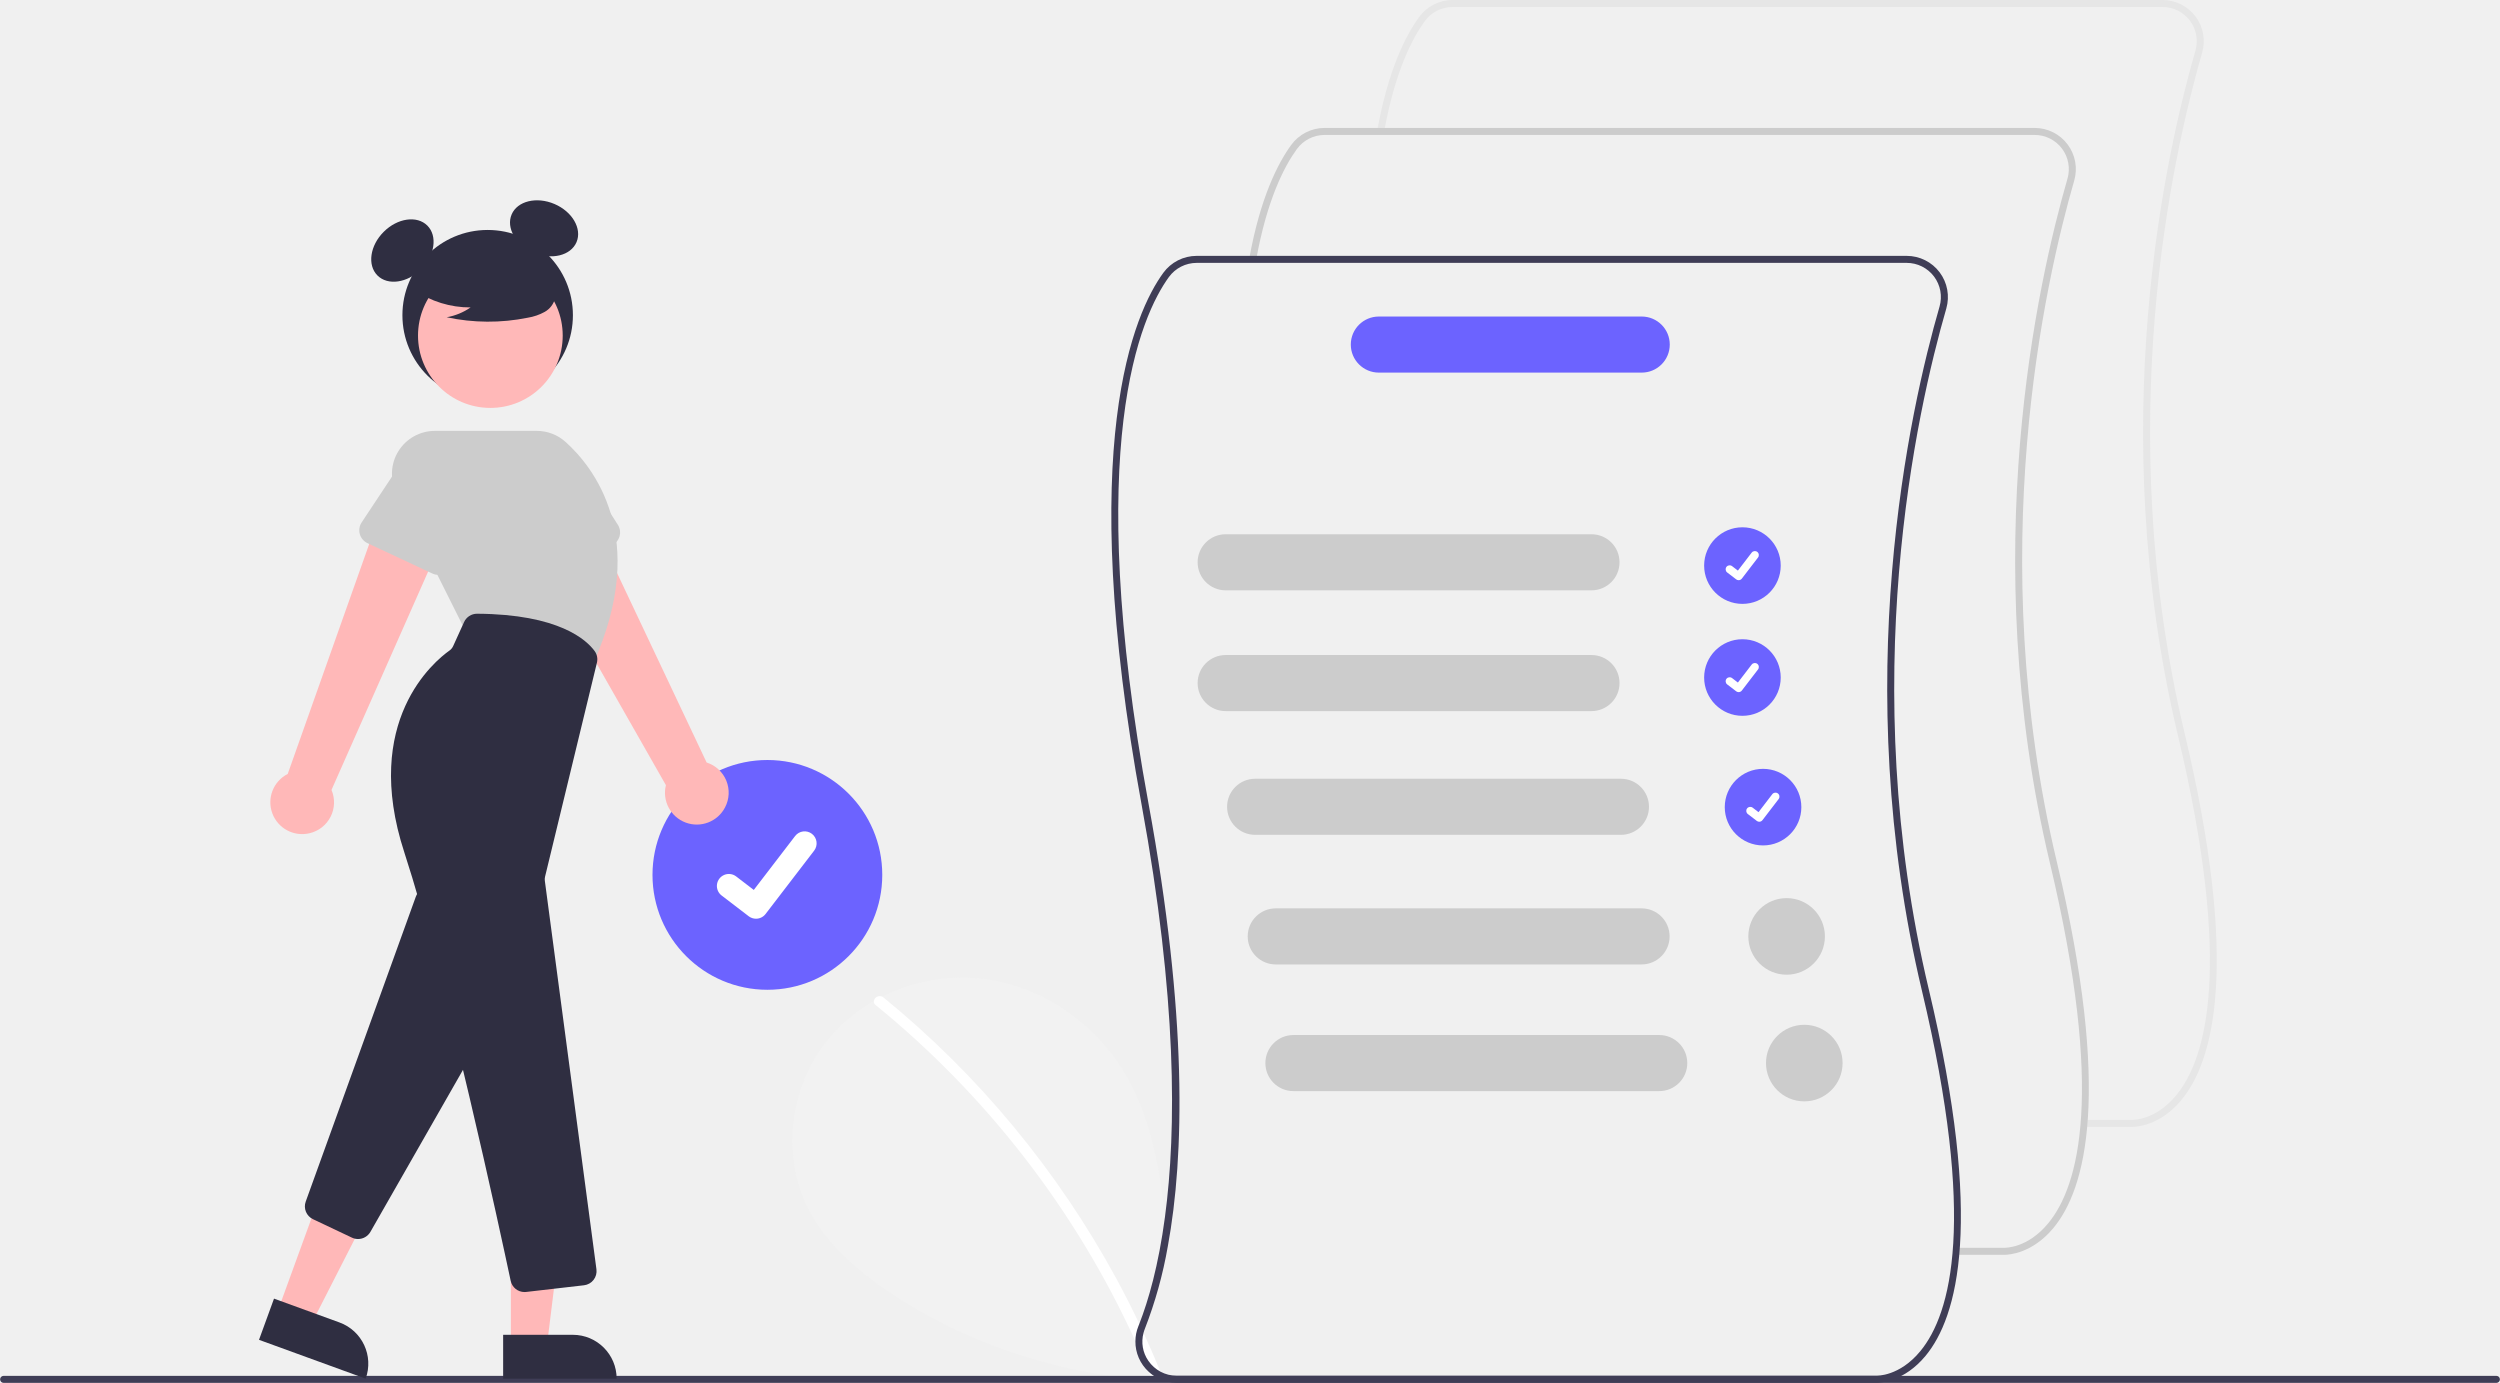
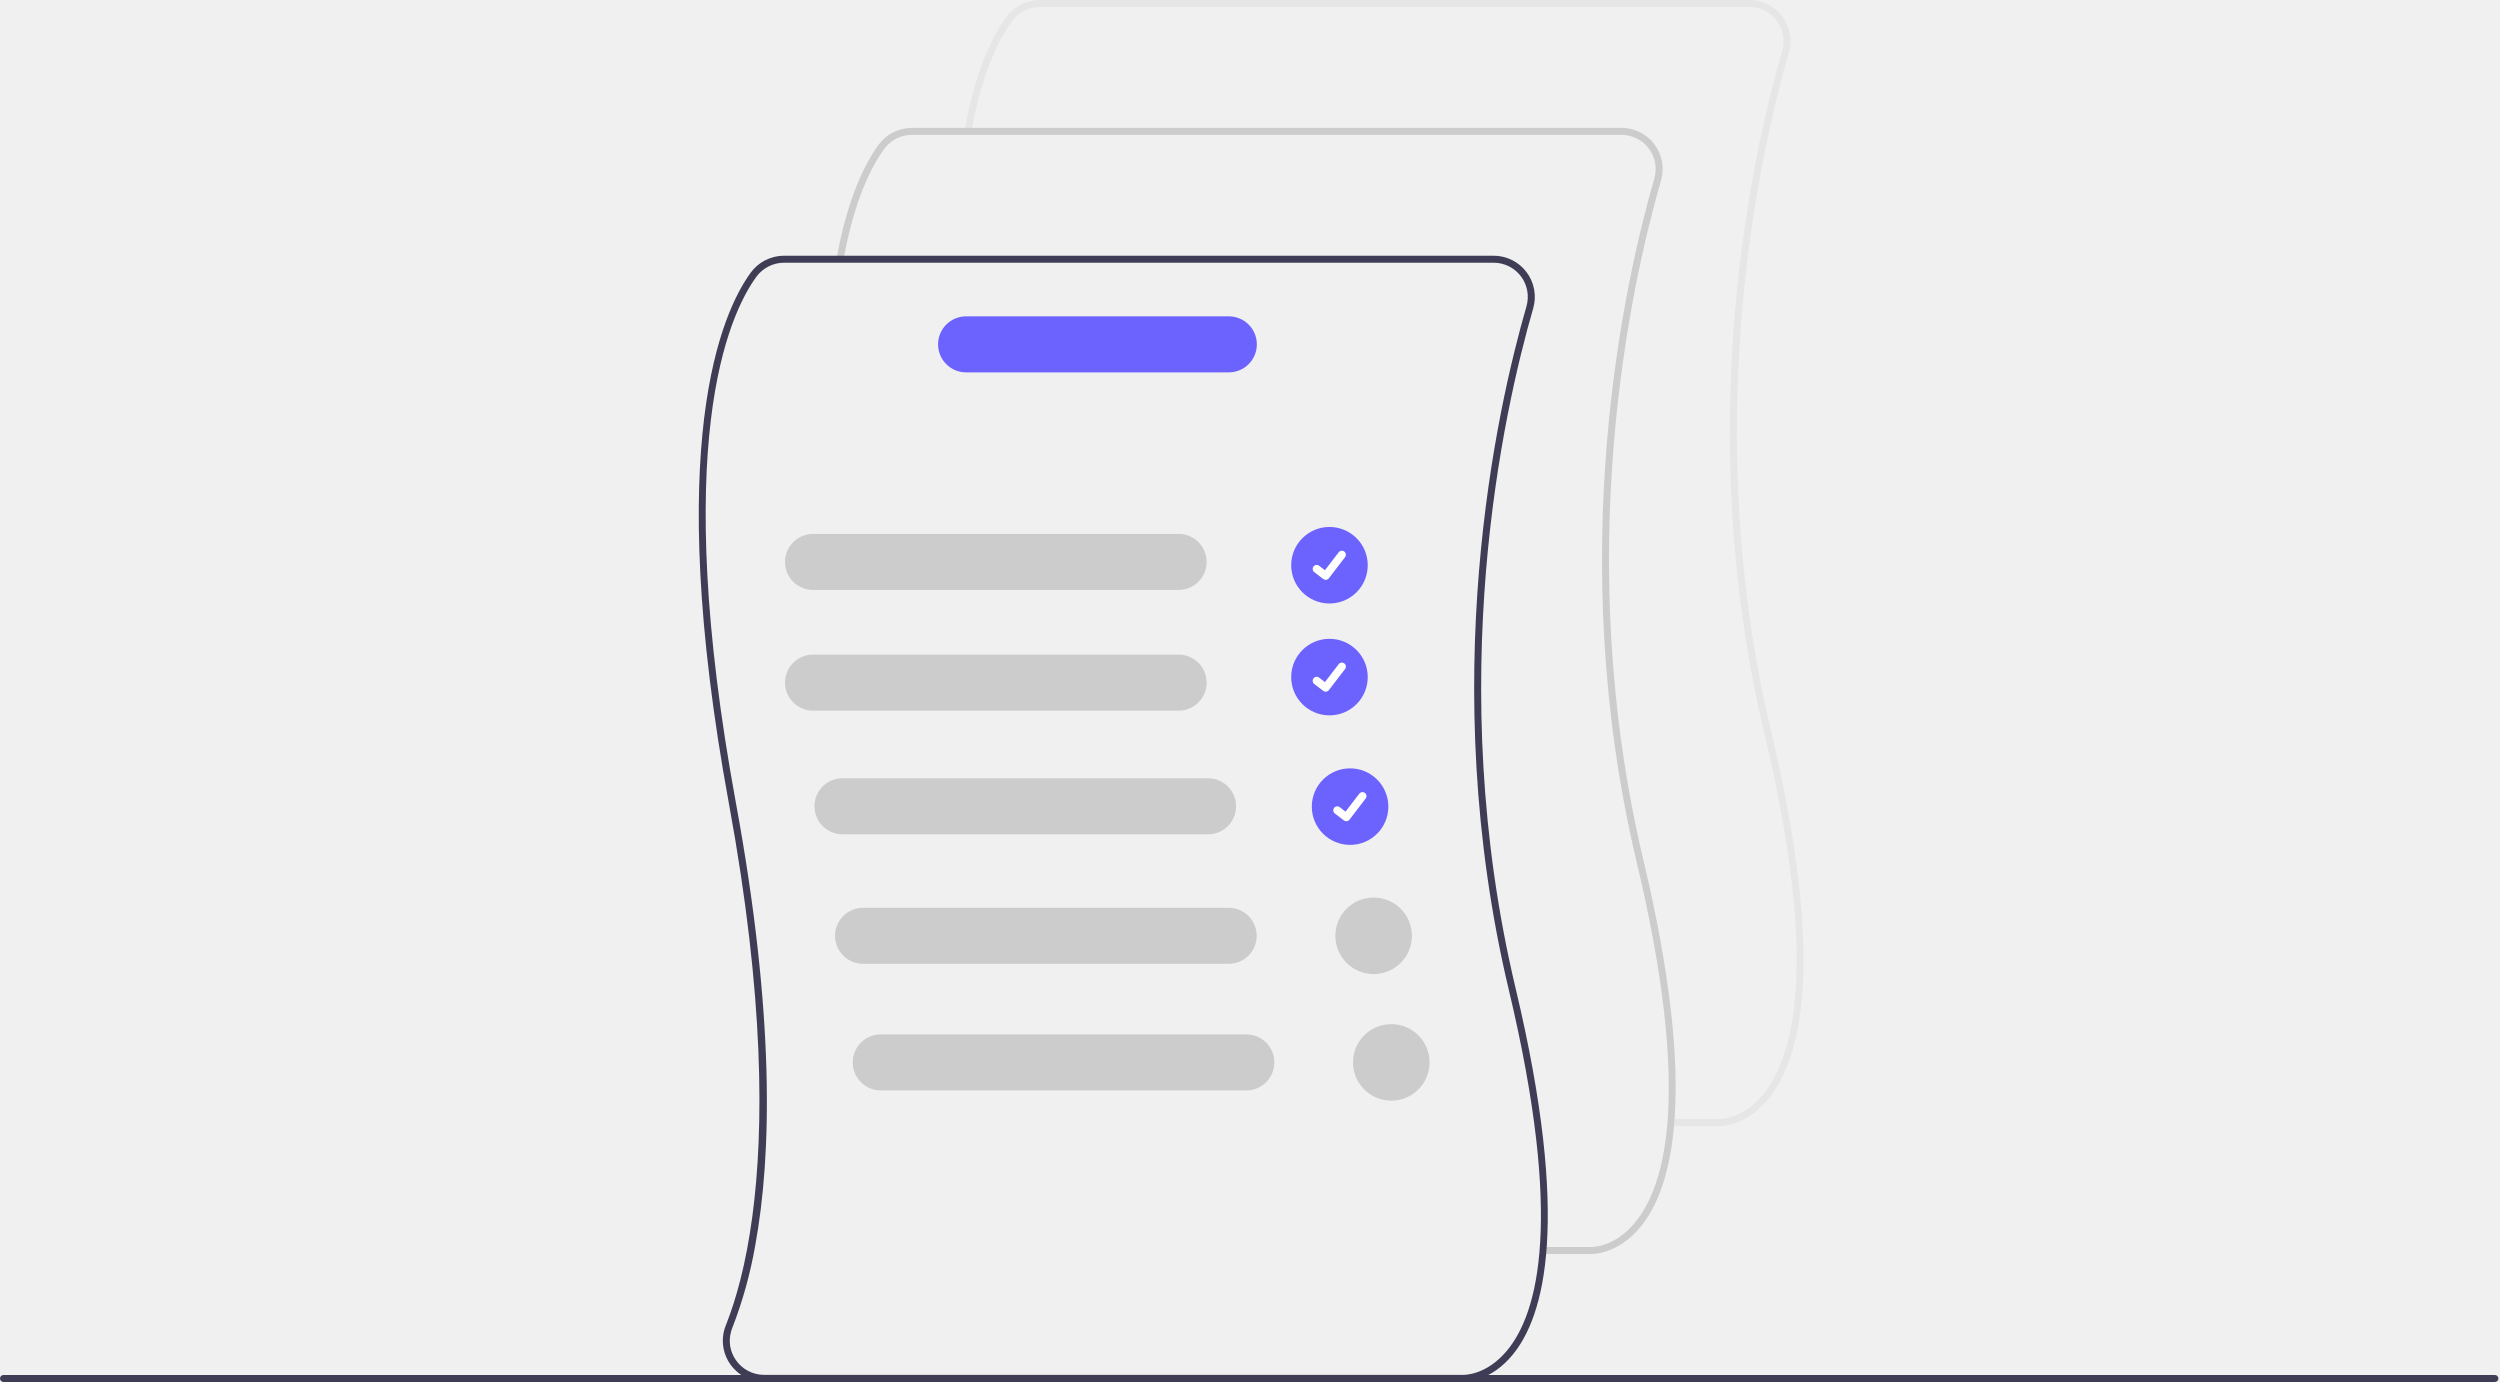
- <svg xmlns="http://www.w3.org/2000/svg" data-name="Layer 1" width="848.675" height="469.443" viewBox="0 0 848.675 469.443">
-   <path d="M612.366,682.319a207.534,207.534,0,0,1-40.54,1.96c-32.66-1.65-64.78-11.15-92.23-29.01-12.17-7.92-23.78-17.65-30.08-30.72-8.55-17.75-5.56-40.22,6.65-55.68a56.015,56.015,0,0,1,16.14-13.77c.92-.52,1.86-1.02,2.81-1.5a60.557,60.557,0,0,1,33.48-6.13c19.58,2.14,37.65,14.1,48.09,30.81,9.3,14.9,12.54,32.48,14.45,50.1.36,3.32.67,6.65.97,9.96a146.38,146.38,0,0,1-7.81,28.06,9.811,9.811,0,0,0-.44,1.36q3,6.51,5.71,13.14a11.557,11.557,0,0,0,5.53,1.4h37.19Z" transform="translate(-175.6623 -215.2787)" fill="#f2f2f2" />
-   <path d="M568.795,683.169a2.033,2.033,0,0,1-2.7-1.06c-.16-.38-.31-.76-.47-1.14q-2.16-5.25-4.53-10.4a316.784,316.784,0,0,0-88.17-114.1,1.478,1.478,0,0,1-.62-1.37,2.032,2.032,0,0,1,2.81-1.5,1.927,1.927,0,0,1,.42.26,317.52,317.52,0,0,1,44.26,43.95,322.504,322.504,0,0,1,34.91,51.66q4.065,7.5,7.72,15.21c.48,1.02.96,2.05,1.43,3.08q3,6.51,5.71,13.14c.03.07.06.15.09.22A1.48,1.48,0,0,1,568.795,683.169Z" transform="translate(-175.6623 -215.2787)" fill="#fff" />
-   <circle cx="260.503" cy="297" r="39" fill="#6c63ff" />
-   <path d="M432.3,527.156a4.045,4.045,0,0,1-2.434-.808l-.044-.033-9.165-7.017a4.072,4.072,0,1,1,4.953-6.464l5.937,4.552,14.029-18.296a4.072,4.072,0,0,1,5.709-.754l-.087.118.089-.117a4.076,4.076,0,0,1,.754,5.709l-16.502,21.52A4.074,4.074,0,0,1,432.3,527.156Z" transform="translate(-175.6623 -215.2787)" fill="#fff" />
-   <path d="M1023.147,684.721H176.853a1.191,1.191,0,0,1,0-2.381h846.294a1.191,1.191,0,0,1,0,2.381Z" transform="translate(-175.6623 -215.2787)" fill="#3f3d56" />
-   <circle cx="165.546" cy="107.005" r="28.94" fill="#2f2e41" />
-   <ellipse cx="312.268" cy="300.329" rx="11.975" ry="8.981" transform="translate(-296.5657 93.49262) rotate(-45)" fill="#2f2e41" />
-   <ellipse cx="360.359" cy="292.785" rx="8.981" ry="11.975" transform="translate(-226.111 293.8836) rotate(-66.86956)" fill="#2f2e41" />
-   <path d="M421.794,489.366A10.743,10.743,0,0,0,415.541,474.126l-41.816-88.459L354.597,399.08l47.119,82.735a10.801,10.801,0,0,0,20.078,7.551Z" transform="translate(-175.6623 -215.2787)" fill="#ffb8b8" />
-   <path d="M383.314,400.425l-22.209,9.931a4.817,4.817,0,0,1-6.604-3.096l-6.549-23.353a13.377,13.377,0,0,1,24.456-10.85l13.001,20.382a4.817,4.817,0,0,1-2.095,6.986Z" transform="translate(-175.6623 -215.2787)" fill="#ccc" />
-   <path d="M280.747,498.136a10.743,10.743,0,0,0,7.445-14.694l39.602-89.472-22.655-5.706L273.335,478.006a10.801,10.801,0,0,0,7.412,20.13Z" transform="translate(-175.6623 -215.2787)" fill="#ffb8b8" />
-   <polygon points="94.289 445.033 105.809 449.227 127.47 406.789 110.467 400.599 94.289 445.033" fill="#ffb8b8" />
-   <path d="M264.972,662.263h38.531a0,0,0,0,1,0,0v14.887a0,0,0,0,1,0,0H279.859A14.887,14.887,0,0,1,264.972,662.263v0A0,0,0,0,1,264.972,662.263Z" transform="translate(146.5349 1180.966) rotate(-159.9935)" fill="#2f2e41" />
-   <path d="M297.2,635.89a4.774,4.774,0,0,1-2.044-.459l-13.239-6.271a4.799,4.799,0,0,1-2.469-5.99L316.812,519.702a4.817,4.817,0,0,1,8.661-.841l19.762,32.937a4.822,4.822,0,0,1,.052,4.868l-43.887,76.802A4.84,4.84,0,0,1,297.2,635.89Z" transform="translate(-175.6623 -215.2787)" fill="#2f2e41" />
-   <circle cx="166.464" cy="113.913" r="24.561" fill="#ffb8b8" />
-   <path d="M376.873,440.862,333.385,428.902l-23.13-46.259A14.576,14.576,0,0,1,323.293,361.549h34.599a14.557,14.557,0,0,1,9.73,3.721c9.281,8.315,28.781,32.285,9.439,75.173Z" transform="translate(-175.6623 -215.2787)" fill="#ccc" />
-   <path d="M322.433,409.971l-22.033-10.314a4.817,4.817,0,0,1-1.974-7.022l13.39-20.223a13.377,13.377,0,0,1,24.198,11.413l-6.924,23.163a4.817,4.817,0,0,1-6.657,2.982Z" transform="translate(-175.6623 -215.2787)" fill="#ccc" />
-   <polygon points="173.428 456.629 185.687 456.629 191.52 409.341 173.425 409.342 173.428 456.629" fill="#ffb8b8" />
-   <path d="M346.463,668.404h38.531a0,0,0,0,1,0,0v14.887a0,0,0,0,1,0,0H361.35A14.887,14.887,0,0,1,346.463,668.404v0A0,0,0,0,1,346.463,668.404Z" transform="translate(555.8252 1136.4) rotate(179.9974)" fill="#2f2e41" />
-   <path d="M353.719,653.888a4.791,4.791,0,0,1-4.698-3.814c-3.524-16.604-21.826-101.651-36.111-145.459-14.534-44.57,10.218-64.872,15.328-68.489a3.763,3.763,0,0,0,1.253-1.513l3.712-8.166a4.834,4.834,0,0,1,4.397-2.827h.03c27.829.166,37.184,8.939,39.914,12.703a4.761,4.761,0,0,1,.754,3.926l-17.608,72.645a3.75,3.75,0,0,0-.073,1.377L378.136,646.171a4.818,4.818,0,0,1-4.223,5.42l-19.629,2.264A4.923,4.923,0,0,1,353.719,653.888Z" transform="translate(-175.6623 -215.2787)" fill="#2f2e41" />
-   <path d="M316.318,313.743a33.405,33.405,0,0,0,19.091,5.9,20.471,20.471,0,0,1-8.114,3.338,67.359,67.359,0,0,0,27.514.155,17.807,17.807,0,0,0,5.76-1.978,7.289,7.289,0,0,0,3.555-4.755c.604-3.449-2.083-6.582-4.876-8.693A35.967,35.967,0,0,0,329.024,301.67c-3.376.873-6.759,2.347-8.951,5.059s-2.843,6.891-.753,9.684Z" transform="translate(-175.6623 -215.2787)" fill="#2f2e41" />
-   <circle cx="591.503" cy="192" r="13" fill="#6c63ff" />
-   <path d="M765.877,412.238a1.348,1.348,0,0,1-.811-.269l-.015-.011-3.055-2.339a1.357,1.357,0,1,1,1.651-2.155l1.979,1.517,4.676-6.099a1.357,1.357,0,0,1,1.903-.251l-.029.039.03-.039a1.359,1.359,0,0,1,.251,1.903l-5.501,7.173A1.358,1.358,0,0,1,765.877,412.238Z" transform="translate(-175.6623 -215.2787)" fill="#fff" />
-   <circle cx="591.503" cy="230" r="13" fill="#6c63ff" />
-   <path d="M765.877,450.238a1.348,1.348,0,0,1-.811-.269l-.015-.011-3.055-2.339a1.357,1.357,0,1,1,1.651-2.155l1.979,1.517,4.676-6.099a1.357,1.357,0,0,1,1.903-.251l-.029.039.03-.039a1.359,1.359,0,0,1,.251,1.903l-5.501,7.173A1.358,1.358,0,0,1,765.877,450.238Z" transform="translate(-175.6623 -215.2787)" fill="#fff" />
-   <circle cx="598.503" cy="274" r="13" fill="#6c63ff" />
-   <path d="M772.877,494.238a1.348,1.348,0,0,1-.811-.269l-.015-.011-3.055-2.339a1.357,1.357,0,1,1,1.651-2.155l1.979,1.517,4.676-6.099a1.357,1.357,0,0,1,1.903-.251l-.029.039.03-.039a1.359,1.359,0,0,1,.251,1.903l-5.501,7.173A1.358,1.358,0,0,1,772.877,494.238Z" transform="translate(-175.6623 -215.2787)" fill="#fff" />
-   <path d="M899.521,597.818c-.135,0-.22-.003-.249-.005l-16.14.002v-2.38h16.198c.375.013,8.027.229,15.076-8.325,10.506-12.749,19.133-44.31.573-122.264-24.957-104.821-4.142-197.424,5.966-232.372a11.604,11.604,0,0,0-11.164-14.816H668.747a11.656,11.656,0,0,0-9.399,4.784c-4.282,5.89-10.158,17.205-13.835,37.665l-2.342-.421c3.757-20.904,9.824-32.552,14.252-38.643a14.041,14.041,0,0,1,11.324-5.765H909.781a13.984,13.984,0,0,1,13.451,17.856c-10.056,34.767-30.763,126.89-5.937,231.16,18.821,79.051,9.773,111.295-1.131,124.425C908.971,597.379,901.046,597.818,899.521,597.818Z" transform="translate(-175.6623 -215.2787)" fill="#e6e6e6" />
-   <path d="M856.092,641.248c-.135,0-.22-.003-.249-.005l-16.14.002v-2.38h16.198c.377.012,8.027.229,15.076-8.325,10.506-12.749,19.133-44.31.573-122.264-24.957-104.821-4.142-197.424,5.966-232.372a11.604,11.604,0,0,0-11.164-14.816H625.317a11.656,11.656,0,0,0-9.399,4.784c-4.282,5.89-10.158,17.205-13.835,37.665l-2.342-.421c3.757-20.904,9.824-32.552,14.252-38.643a14.041,14.041,0,0,1,11.324-5.765H866.352a13.984,13.984,0,0,1,13.451,17.856c-10.056,34.767-30.763,126.89-5.937,231.16,18.821,79.051,9.773,111.295-1.131,124.425C865.542,640.809,857.617,641.248,856.092,641.248Z" transform="translate(-175.6623 -215.2787)" fill="#ccc" />
-   <path d="M830.435,551.159c-24.83-104.27-4.12-196.4,5.94-231.16a13.994,13.994,0,0,0-13.45-17.86H581.886a14.031,14.031,0,0,0-11.32,5.76c-9.73,13.38-29.92,57.75-7.37,180.52,12.06,65.68,11.88,110.46,7.94,139.96-2.21,16.61-5.62,28.37-8.71,36.3l-.33.84a13.639,13.639,0,0,0-1,5.05,13.834,13.834,0,0,0,4.53,10.4,13.243,13.243,0,0,0,3.17,2.2,13.412,13.412,0,0,0,3.03,1.11,13.676,13.676,0,0,0,3.27.39H812.415c.03,0,.11.01.25.01,1.52,0,9.45-.44,16.64-9.1C840.205,662.449,849.255,630.209,830.435,551.159Zm-2.89,122.81c-7.05,8.56-14.7,8.34-15.07,8.33H575.096a11.636,11.636,0,0,1-9.63-5.11,11.367,11.367,0,0,1-1.61-9.43,9.811,9.811,0,0,1,.44-1.36,146.38,146.38,0,0,0,7.81-28.06c5.64-30.75,6.69-78.2-6.57-150.35-22.38-121.86-2.59-165.56,6.95-178.69a11.681,11.681,0,0,1,9.4-4.78H822.925a11.604,11.604,0,0,1,11.16,14.81c-10.11,34.95-30.92,127.56-5.96,232.38C846.685,629.659,838.055,661.219,827.545,673.969Z" transform="translate(-175.6623 -215.2787)" fill="#3f3d56" />
-   <path d="M715.925,415.679h-124.186a9.519,9.519,0,1,1,0-19.038h124.186a9.519,9.519,0,1,1,0,19.038Z" transform="translate(-175.6623 -215.2787)" fill="#ccc" />
-   <path d="M715.925,456.679h-124.186a9.519,9.519,0,1,1,0-19.038h124.186a9.519,9.519,0,1,1,0,19.038Z" transform="translate(-175.6623 -215.2787)" fill="#ccc" />
-   <path d="M725.925,498.679h-124.186a9.519,9.519,0,1,1,0-19.038h124.186a9.519,9.519,0,1,1,0,19.038Z" transform="translate(-175.6623 -215.2787)" fill="#ccc" />
-   <path d="M732.925,542.679h-124.186a9.519,9.519,0,1,1,0-19.038h124.186a9.519,9.519,0,1,1,0,19.038Z" transform="translate(-175.6623 -215.2787)" fill="#ccc" />
-   <path d="M732.977,341.769h-89.239a9.519,9.519,0,1,1,0-19.038h89.239a9.519,9.519,0,1,1,0,19.038Z" transform="translate(-175.6623 -215.2787)" fill="#6c63ff" />
-   <circle cx="606.503" cy="317.882" r="13" fill="#ccc" />
-   <path d="M738.925,585.679h-124.186a9.519,9.519,0,1,1,0-19.038h124.186a9.519,9.519,0,1,1,0,19.038Z" transform="translate(-175.6623 -215.2787)" fill="#ccc" />
-   <circle cx="612.503" cy="360.882" r="13" fill="#ccc" />
+ <svg xmlns="http://www.w3.org/2000/svg" width="644" height="356" viewBox="0 0 644 356" fill="none">
+   <g clip-path="url(#clip0_1_2)">
+     <path d="M642.687 356H0.903C0.664 355.999 0.435 355.904 0.266 355.735C0.097 355.565 0.003 355.336 0.003 355.097C0.003 354.858 0.097 354.629 0.266 354.46C0.435 354.29 0.664 354.195 0.903 354.194H642.687C642.926 354.195 643.155 354.29 643.323 354.46C643.492 354.629 643.587 354.858 643.587 355.097C643.587 355.336 643.492 355.565 643.323 355.735C643.155 355.904 642.926 355.999 642.687 356V356Z" fill="#3F3D56" />
+     <path d="M342.471 155.461C347.916 155.461 352.329 151.047 352.329 145.602C352.329 140.158 347.916 135.744 342.471 135.744C337.026 135.744 332.612 140.158 332.612 145.602C332.612 151.047 337.026 155.461 342.471 155.461Z" fill="#6C63FF" />
+     <path d="M341.494 149.363C341.272 149.364 341.056 149.292 340.878 149.159L340.868 149.151L338.551 147.377C338.443 147.295 338.353 147.192 338.285 147.075C338.217 146.958 338.172 146.829 338.154 146.695C338.136 146.56 338.145 146.424 338.18 146.293C338.215 146.162 338.275 146.04 338.358 145.932C338.44 145.825 338.543 145.735 338.66 145.667C338.777 145.599 338.907 145.555 339.041 145.538C339.175 145.52 339.312 145.529 339.442 145.564C339.573 145.599 339.695 145.66 339.803 145.743L341.303 146.893L344.85 142.269C344.932 142.161 345.034 142.071 345.151 142.004C345.269 141.936 345.398 141.892 345.532 141.874C345.666 141.857 345.802 141.866 345.933 141.9C346.063 141.935 346.186 141.996 346.293 142.078L346.271 142.108L346.293 142.078C346.51 142.245 346.651 142.49 346.687 142.761C346.723 143.031 346.65 143.305 346.484 143.522L342.313 148.962C342.216 149.087 342.092 149.188 341.95 149.258C341.808 149.328 341.652 149.364 341.494 149.363V149.363Z" fill="white" />
+     <path d="M342.471 184.278C347.916 184.278 352.329 179.864 352.329 174.42C352.329 168.975 347.916 164.561 342.471 164.561C337.026 164.561 332.612 168.975 332.612 174.42C332.612 179.864 337.026 184.278 342.471 184.278Z" fill="#6C63FF" />
+     <path d="M341.494 178.18C341.272 178.181 341.056 178.109 340.878 177.976L340.868 177.968L338.551 176.194C338.443 176.112 338.353 176.009 338.285 175.892C338.217 175.775 338.172 175.646 338.154 175.512C338.136 175.378 338.145 175.241 338.18 175.11C338.215 174.979 338.275 174.857 338.358 174.749C338.44 174.642 338.543 174.552 338.66 174.484C338.777 174.416 338.907 174.372 339.041 174.355C339.175 174.337 339.312 174.346 339.442 174.381C339.573 174.417 339.695 174.477 339.803 174.56L341.303 175.711L344.85 171.086C344.932 170.978 345.034 170.888 345.151 170.821C345.269 170.753 345.398 170.709 345.532 170.692C345.666 170.674 345.802 170.683 345.933 170.718C346.063 170.753 346.186 170.813 346.293 170.895L346.271 170.925L346.293 170.896C346.51 171.062 346.651 171.307 346.687 171.578C346.723 171.848 346.65 172.122 346.484 172.339L342.313 177.779C342.216 177.904 342.092 178.005 341.95 178.075C341.808 178.145 341.652 178.181 341.494 178.18V178.18Z" fill="white" />
+     <path d="M347.779 217.645C353.224 217.645 357.638 213.232 357.638 207.787C357.638 202.342 353.224 197.928 347.779 197.928C342.335 197.928 337.921 202.342 337.921 207.787C337.921 213.232 342.335 217.645 347.779 217.645Z" fill="#6C63FF" />
+     <path d="M346.802 211.548C346.58 211.548 346.364 211.476 346.187 211.343L346.176 211.335L343.859 209.561C343.751 209.479 343.661 209.377 343.593 209.26C343.525 209.142 343.481 209.013 343.463 208.879C343.445 208.745 343.454 208.608 343.489 208.478C343.523 208.347 343.584 208.224 343.666 208.117C343.748 208.009 343.851 207.919 343.968 207.851C344.086 207.784 344.215 207.74 344.349 207.722C344.484 207.704 344.62 207.713 344.751 207.749C344.881 207.784 345.004 207.845 345.111 207.927L346.612 209.078L350.158 204.453C350.24 204.346 350.343 204.256 350.46 204.188C350.577 204.12 350.706 204.076 350.84 204.059C350.974 204.041 351.11 204.05 351.241 204.085C351.372 204.12 351.494 204.18 351.601 204.262L351.579 204.292L351.602 204.263C351.818 204.429 351.96 204.674 351.995 204.945C352.031 205.216 351.958 205.489 351.792 205.706L347.621 211.146C347.525 211.271 347.4 211.373 347.258 211.442C347.116 211.512 346.96 211.548 346.802 211.548V211.548Z" fill="white" />
+     <path d="M442.843 290.097C442.74 290.097 442.676 290.095 442.654 290.093L430.414 290.095V288.29H442.698C442.982 288.3 448.785 288.464 454.131 281.977C462.098 272.309 468.641 248.375 454.565 189.258C435.639 109.768 451.424 39.543 459.09 13.04C459.467 11.729 459.535 10.348 459.287 9.006C459.039 7.664 458.483 6.398 457.661 5.309C456.84 4.219 455.777 3.335 454.555 2.727C453.334 2.119 451.988 1.803 450.623 1.805H267.836C266.446 1.807 265.076 2.136 263.838 2.766C262.599 3.397 261.527 4.31 260.708 5.433C257.461 9.9 253.005 18.48 250.216 33.996L248.44 33.677C251.289 17.824 255.89 8.991 259.248 4.372C260.235 3.019 261.527 1.919 263.019 1.159C264.511 0.399 266.161 0.002 267.836 4.91152e-06H450.623C452.267 -0.002 453.89 0.379 455.361 1.112C456.833 1.845 458.114 2.911 459.104 4.224C460.093 5.538 460.763 7.063 461.062 8.68C461.36 10.297 461.279 11.961 460.823 13.541C453.198 39.907 437.494 109.768 456.321 188.841C470.594 248.789 463.733 273.241 455.463 283.198C450.009 289.765 443.999 290.097 442.843 290.097Z" fill="#E6E6E6" />
+     <path d="M409.908 323.032C409.806 323.032 409.741 323.029 409.719 323.028L397.48 323.029V321.225H409.763C410.049 321.233 415.85 321.399 421.196 314.911C429.164 305.243 435.706 281.309 421.631 222.193C402.705 142.703 418.49 72.478 426.155 45.975C426.533 44.663 426.6 43.282 426.352 41.941C426.104 40.599 425.548 39.333 424.727 38.243C423.906 37.153 422.842 36.27 421.621 35.661C420.399 35.053 419.053 34.738 417.688 34.739H234.901C233.511 34.741 232.142 35.071 230.903 35.701C229.665 36.331 228.592 37.245 227.773 38.367C224.526 42.834 220.07 51.415 217.282 66.931L215.505 66.612C218.354 50.759 222.955 41.926 226.313 37.306C227.3 35.954 228.592 34.853 230.084 34.093C231.577 33.334 233.227 32.937 234.901 32.935H417.689C419.333 32.933 420.955 33.314 422.427 34.047C423.899 34.78 425.18 35.845 426.169 37.159C427.159 38.472 427.829 39.998 428.127 41.615C428.426 43.232 428.344 44.896 427.889 46.476C420.263 72.841 404.56 142.702 423.387 221.775C437.66 281.723 430.798 306.176 422.529 316.132C417.074 322.699 411.065 323.032 409.908 323.032Z" fill="#CCCCCC" />
+     <path d="M390.451 254.713C371.622 175.641 387.327 105.774 394.956 79.414C395.41 77.834 395.491 76.17 395.192 74.553C394.893 72.937 394.223 71.411 393.234 70.098C392.245 68.785 390.964 67.719 389.493 66.986C388.022 66.252 386.4 65.87 384.756 65.87H201.965C200.291 65.872 198.641 66.268 197.15 67.027C195.658 67.786 194.367 68.886 193.38 70.238C186.001 80.385 170.69 114.033 187.791 207.135C196.937 256.943 196.8 290.902 193.812 313.273C192.136 325.869 189.55 334.787 187.207 340.801L186.957 341.438C186.463 342.655 186.206 343.954 186.199 345.267C186.181 346.75 186.479 348.22 187.071 349.579C187.663 350.939 188.536 352.157 189.634 353.154C190.349 353.825 191.159 354.387 192.038 354.823C192.767 355.195 193.539 355.477 194.336 355.664C195.147 355.863 195.98 355.962 196.815 355.96H376.786C376.809 355.96 376.869 355.968 376.976 355.968C378.128 355.968 384.142 355.634 389.595 349.067C397.86 339.11 404.723 314.661 390.451 254.713ZM388.26 347.846C382.914 354.337 377.112 354.17 376.832 354.163H196.815C195.374 354.162 193.955 353.809 192.682 353.133C191.409 352.458 190.321 351.481 189.512 350.288C188.801 349.256 188.324 348.082 188.113 346.847C187.902 345.612 187.963 344.346 188.291 343.136C188.377 342.785 188.489 342.44 188.625 342.105C191.302 335.227 193.286 328.098 194.548 320.826C198.825 297.507 199.621 261.523 189.566 206.809C172.594 114.397 187.602 81.257 194.836 71.3C195.657 70.179 196.73 69.267 197.968 68.637C199.206 68.007 200.575 67.678 201.965 67.675H384.756C386.12 67.674 387.465 67.99 388.686 68.598C389.907 69.206 390.969 70.09 391.79 71.179C392.611 72.268 393.167 73.533 393.415 74.874C393.663 76.215 393.596 77.595 393.219 78.906C385.553 105.41 369.771 175.641 388.7 255.13C402.775 314.243 396.23 338.177 388.26 347.846Z" fill="#3F3D56" />
+     <path d="M303.613 151.973H209.437C207.522 151.973 205.686 151.212 204.333 149.859C202.979 148.505 202.218 146.669 202.218 144.754C202.218 142.84 202.979 141.004 204.333 139.65C205.686 138.296 207.522 137.536 209.437 137.536H303.613C305.527 137.536 307.363 138.296 308.717 139.65C310.071 141.004 310.831 142.84 310.831 144.754C310.831 146.669 310.071 148.505 308.717 149.859C307.363 151.212 305.527 151.973 303.613 151.973V151.973Z" fill="#CCCCCC" />
+     <path d="M303.613 183.065H209.437C207.522 183.065 205.686 182.305 204.333 180.951C202.979 179.597 202.218 177.761 202.218 175.846C202.218 173.932 202.979 172.096 204.333 170.742C205.686 169.388 207.522 168.628 209.437 168.628H303.613C305.527 168.628 307.363 169.388 308.717 170.742C310.071 172.096 310.831 173.932 310.831 175.846C310.831 177.761 310.071 179.597 308.717 180.951C307.363 182.305 305.527 183.065 303.613 183.065V183.065Z" fill="#CCCCCC" />
+     <path d="M311.196 214.916H217.02C215.106 214.916 213.27 214.155 211.916 212.801C210.562 211.448 209.802 209.612 209.802 207.697C209.802 205.783 210.562 203.947 211.916 202.593C213.27 201.239 215.106 200.479 217.02 200.479H311.196C313.111 200.479 314.947 201.239 316.301 202.593C317.654 203.947 318.415 205.783 318.415 207.697C318.415 209.612 317.654 211.448 316.301 212.801C314.947 214.155 313.111 214.916 311.196 214.916V214.916Z" fill="#CCCCCC" />
+     <path d="M316.505 248.283H222.329C220.414 248.283 218.578 247.522 217.224 246.169C215.871 244.815 215.11 242.979 215.11 241.064C215.11 239.15 215.871 237.314 217.224 235.96C218.578 234.606 220.414 233.846 222.329 233.846H316.505C318.419 233.846 320.255 234.606 321.609 235.96C322.963 237.314 323.723 239.15 323.723 241.064C323.723 242.979 322.963 244.815 321.609 246.169C320.255 247.522 318.419 248.283 316.505 248.283Z" fill="#CCCCCC" />
+     <path d="M316.545 95.924H248.871C247.922 95.925 246.983 95.739 246.106 95.376C245.229 95.014 244.433 94.482 243.762 93.812C243.091 93.142 242.558 92.346 242.195 91.469C241.832 90.593 241.645 89.654 241.645 88.705C241.645 87.757 241.832 86.817 242.195 85.941C242.558 85.065 243.091 84.269 243.762 83.598C244.433 82.928 245.229 82.396 246.106 82.034C246.983 81.672 247.922 81.486 248.871 81.487H316.545C318.459 81.487 320.295 82.247 321.649 83.601C323.003 84.955 323.763 86.791 323.763 88.705C323.763 90.62 323.003 92.456 321.649 93.809C320.295 95.163 318.459 95.924 316.545 95.924Z" fill="#6C63FF" />
+     <path d="M353.846 250.923C359.291 250.923 363.705 246.509 363.705 241.064C363.705 235.62 359.291 231.206 353.846 231.206C348.401 231.206 343.988 235.62 343.988 241.064C343.988 246.509 348.401 250.923 353.846 250.923Z" fill="#CCCCCC" />
+     <path d="M321.055 280.892H226.879C224.964 280.892 223.128 280.131 221.775 278.777C220.421 277.424 219.66 275.588 219.66 273.673C219.66 271.759 220.421 269.923 221.775 268.569C223.128 267.215 224.964 266.455 226.879 266.455H321.055C322.969 266.455 324.805 267.215 326.159 268.569C327.513 269.923 328.273 271.759 328.273 273.673C328.273 275.588 327.513 277.424 326.159 278.777C324.805 280.131 322.969 280.892 321.055 280.892Z" fill="#CCCCCC" />
+     <path d="M358.396 283.532C363.841 283.532 368.255 279.118 368.255 273.673C368.255 268.228 363.841 263.815 358.396 263.815C352.951 263.815 348.538 268.228 348.538 273.673C348.538 279.118 352.951 283.532 358.396 283.532Z" fill="#CCCCCC" />
+   </g>
+   <defs>
+     <clipPath id="clip0_1_2">
+       <rect width="643.59" height="356" fill="white" />
+     </clipPath>
+   </defs>
</svg>
